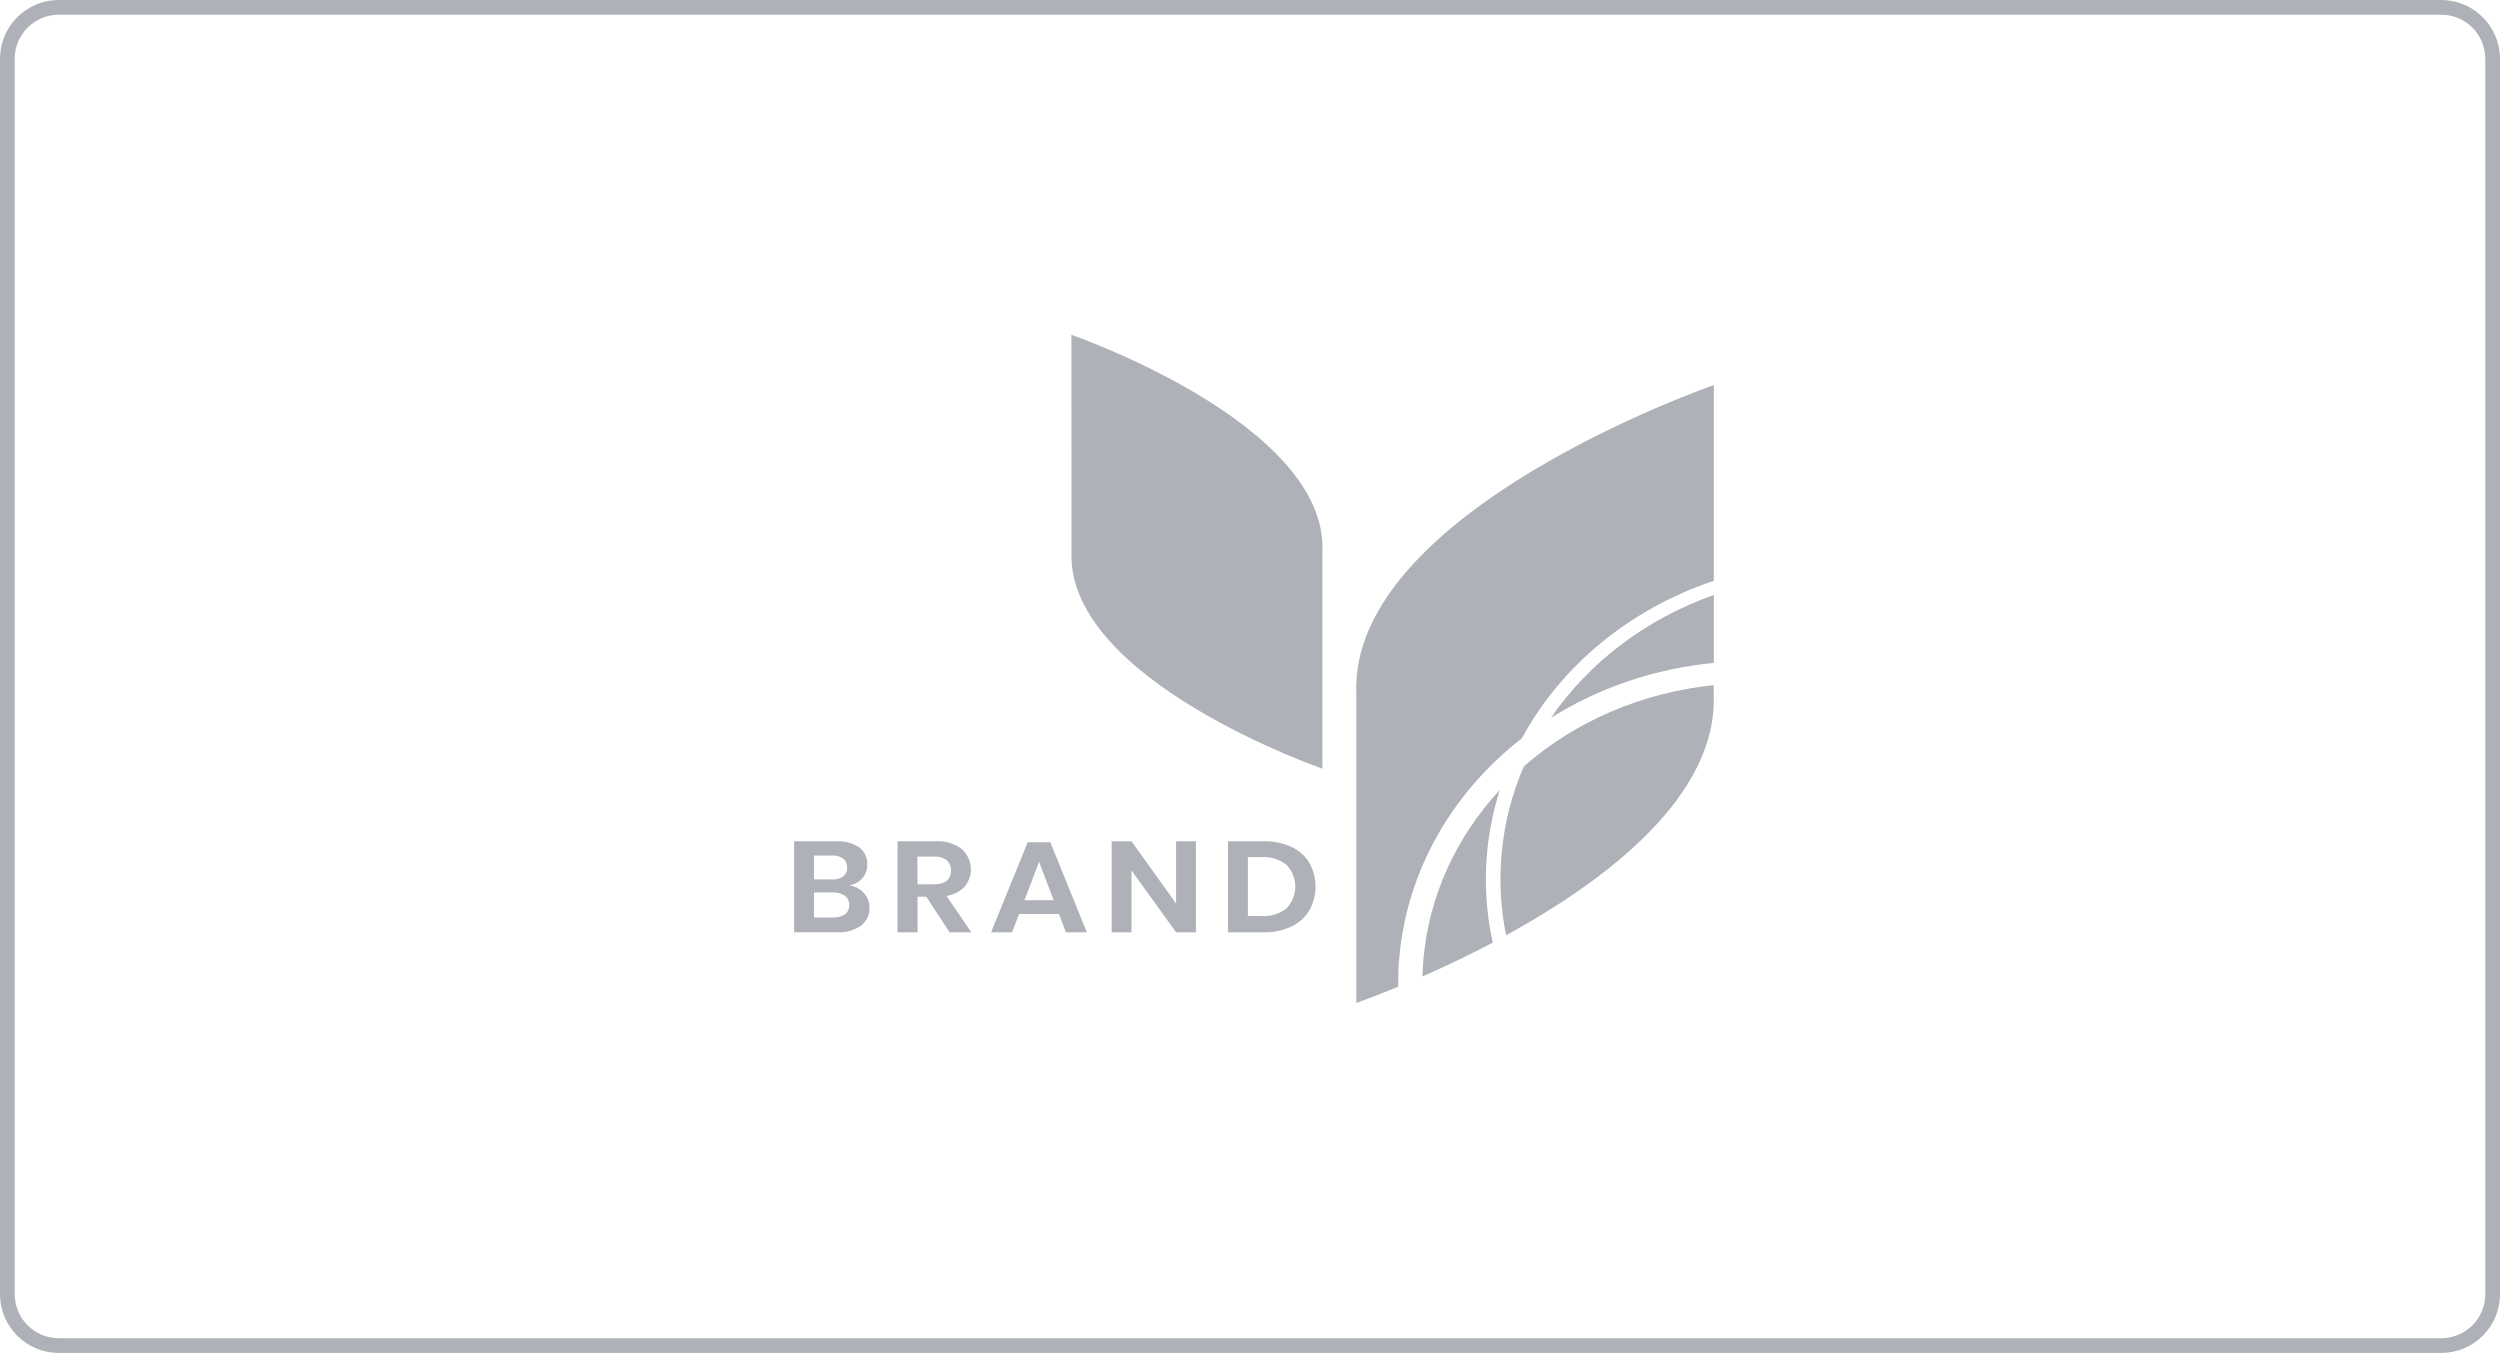
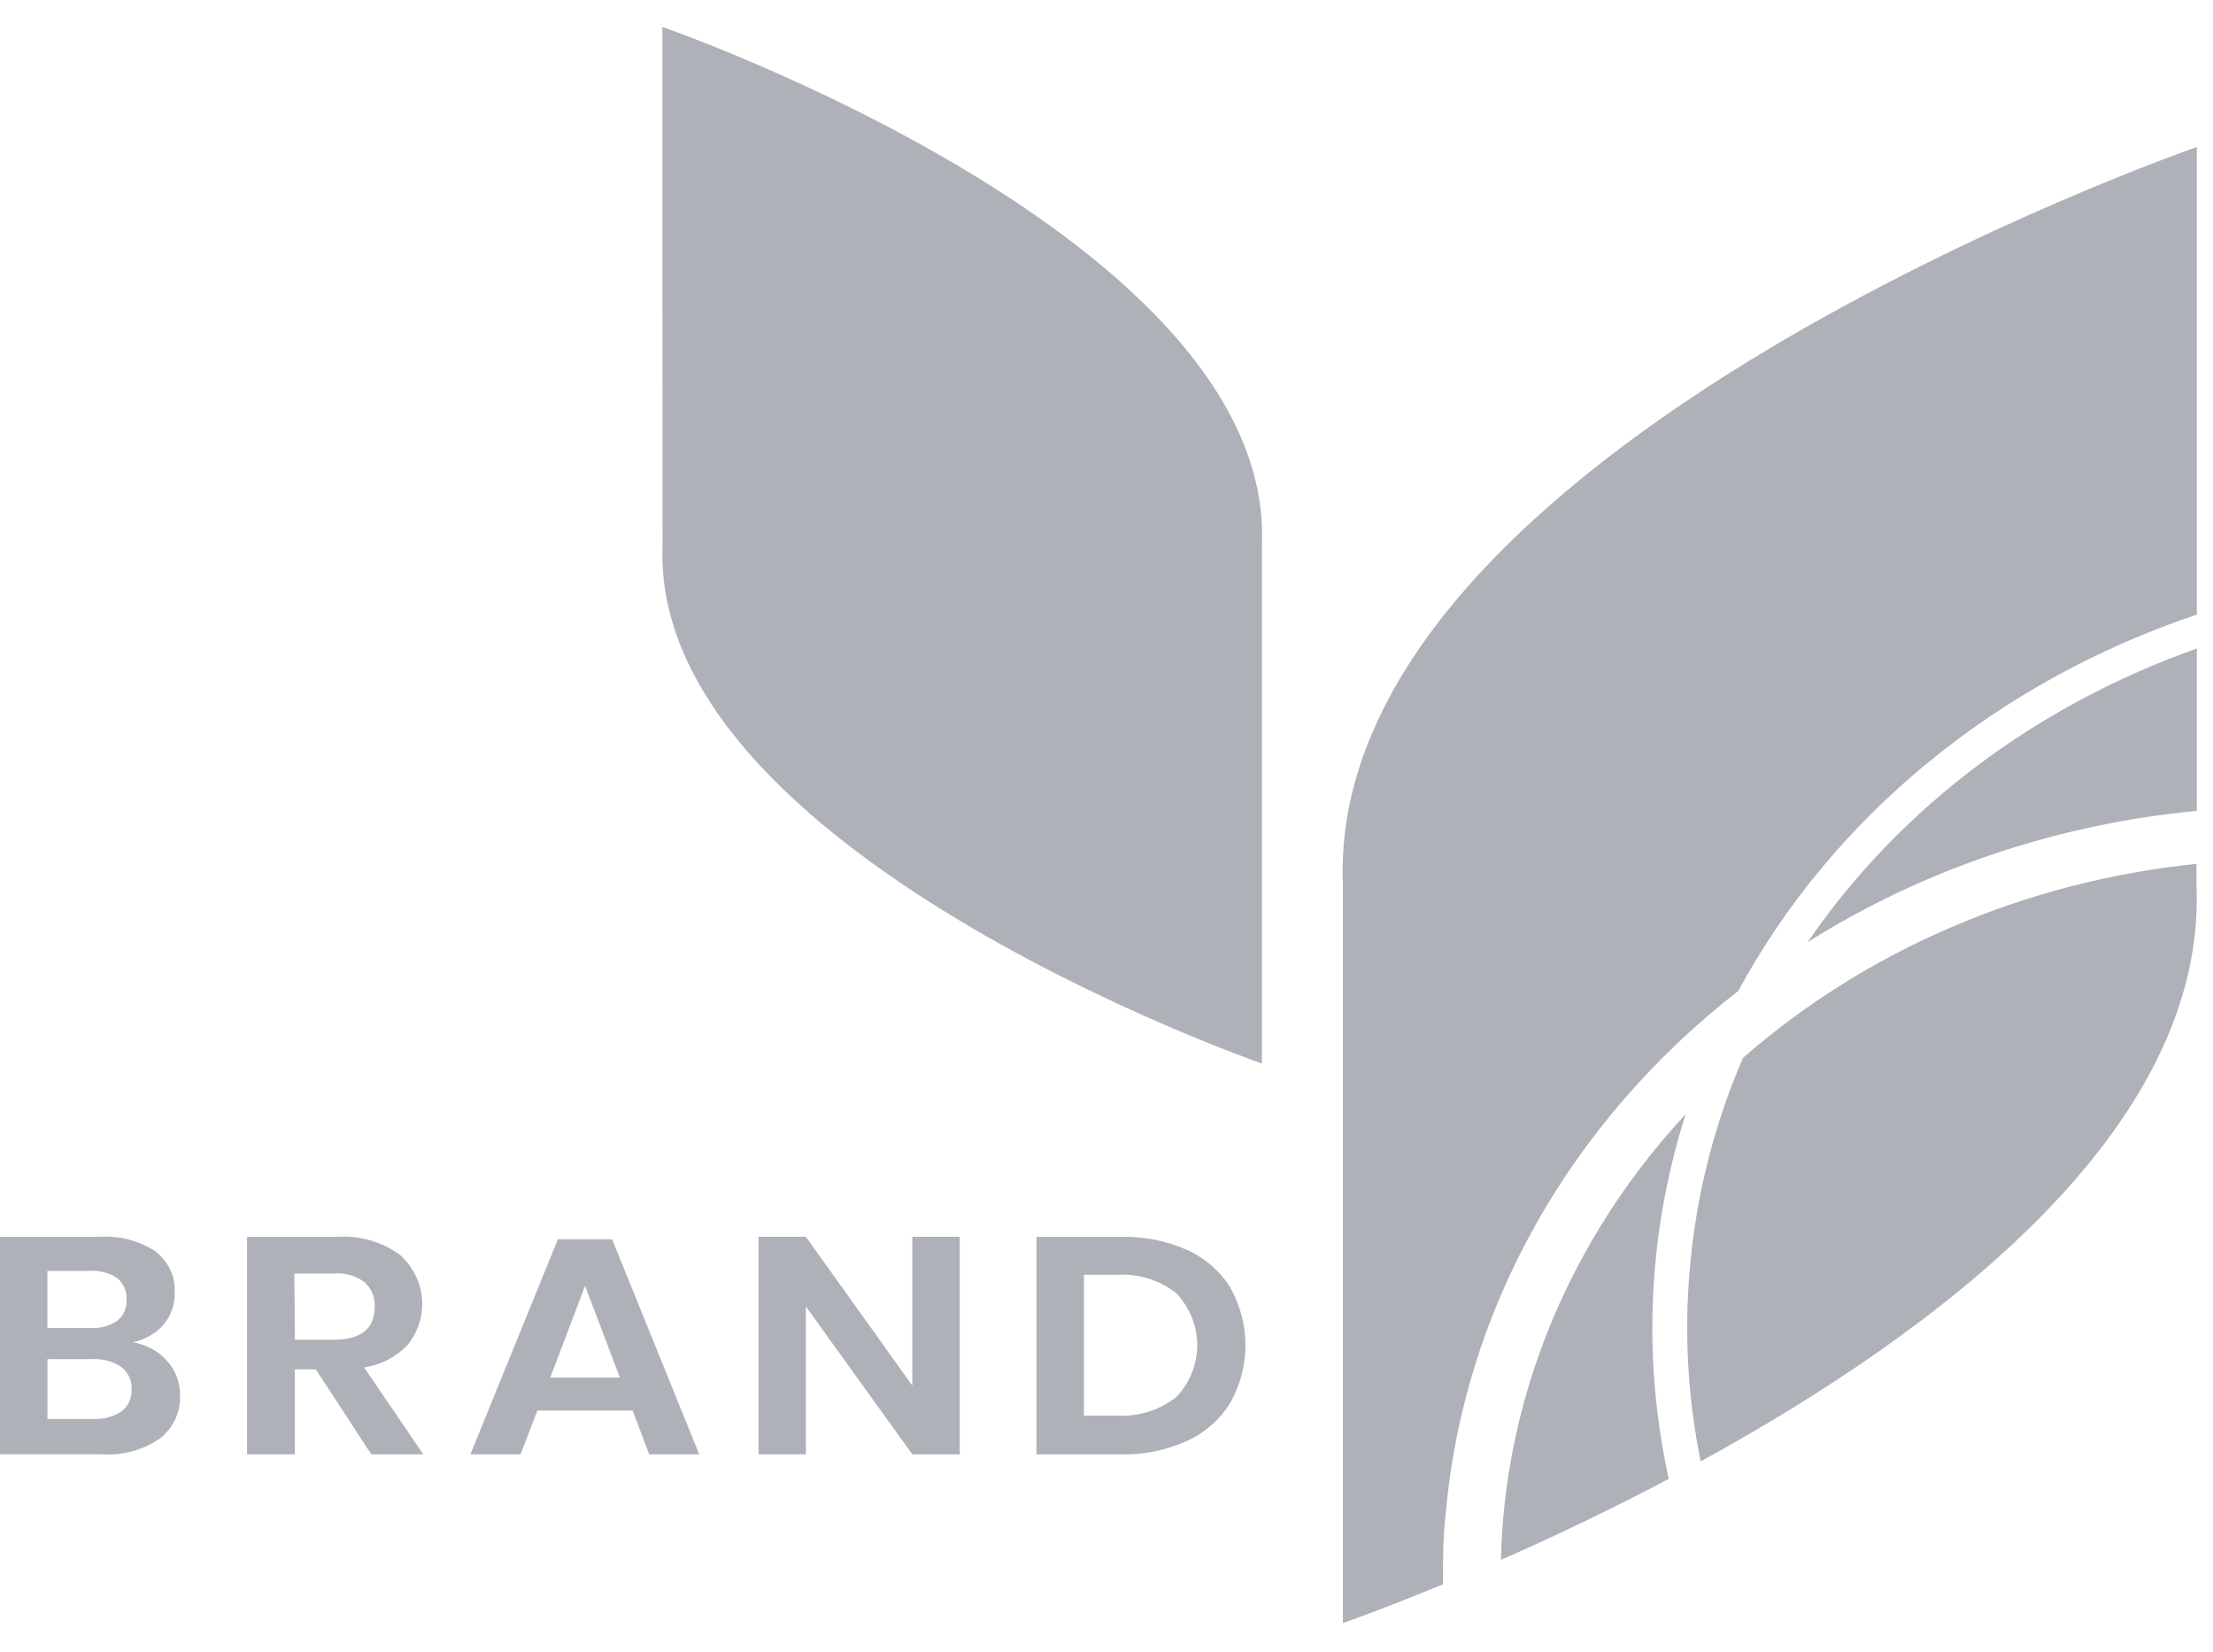
- <svg xmlns="http://www.w3.org/2000/svg" width="170" height="92" fill="none">
-   <rect width="169" height="91" x=".5" y=".5" stroke="#AFB1B8" rx="3.5" />
-   <path fill="#AFB1B8" d="M58.757 60.735c.244.276.373.622.367.977a1.43 1.43 0 0 1-.131.676 1.558 1.558 0 0 1-.438.558 2.627 2.627 0 0 1-1.651.45H54v-6.19h2.844a2.593 2.593 0 0 1 1.576.41c.184.142.33.32.425.52.096.202.139.42.127.64.016.34-.1.677-.33.946-.221.246-.526.416-.866.484.385.064.733.252.98.53Zm-3.406-.934h1.216c.276.018.55-.055.773-.206a.738.738 0 0 0 .207-.275.68.68 0 0 0 .054-.33.702.702 0 0 0-.055-.329.759.759 0 0 0-.203-.276 1.255 1.255 0 0 0-.796-.209H55.35v1.625Zm2.108 2.374a.777.777 0 0 0 .224-.284.712.712 0 0 0 .063-.345.722.722 0 0 0-.066-.35.788.788 0 0 0-.228-.285 1.338 1.338 0 0 0-.826-.224h-1.275v1.703h1.292c.29.015.578-.06.816-.215ZM64.57 63.397l-1.581-2.42h-.595v2.42h-1.361v-6.191h2.577a2.699 2.699 0 0 1 1.793.526c.36.336.578.779.613 1.248a1.86 1.86 0 0 1-.421 1.314 2.148 2.148 0 0 1-1.229.629l1.685 2.474h-1.48Zm-2.176-3.264h1.113c.773 0 1.16-.312 1.16-.937a.852.852 0 0 0-.063-.375.917.917 0 0 0-.221-.321 1.282 1.282 0 0 0-.876-.251h-1.126l.013 1.884ZM72.01 62.15h-2.712l-.479 1.247h-1.427l2.49-6.122h1.543l2.481 6.122H72.48l-.469-1.246Zm-.363-.937-.991-2.613-.991 2.613h1.982ZM81.322 63.397h-1.35l-3.03-4.21v4.21h-1.348v-6.192h1.348l3.03 4.235v-4.235h1.35v6.192ZM89.033 61.915c-.28.467-.705.848-1.223 1.092a4.288 4.288 0 0 1-1.9.39h-2.404v-6.191h2.405a4.376 4.376 0 0 1 1.9.38c.516.24.943.616 1.222 1.08.278.504.423 1.06.423 1.625 0 .564-.145 1.12-.423 1.624Zm-1.546-.148a2.16 2.16 0 0 0 .597-1.478c0-.542-.212-1.066-.597-1.477a2.488 2.488 0 0 0-1.692-.527h-.938v4.008h.938a2.49 2.49 0 0 0 1.692-.526ZM72.856 22.767s17.439 6.028 17.069 14.751v14.754s-17.426-6.03-17.063-14.754l-.006-14.751ZM105.46 48.818c3.294-2.075 7.103-3.36 11.08-3.738v-4.62c-4.582 1.618-8.469 4.55-11.08 8.358Z" />
-   <path fill="#AFB1B8" d="M103.482 50.21c2.695-4.97 7.368-8.805 13.058-10.717V26.185s-24.835 8.587-24.31 21.009V68.2s1.107-.384 2.848-1.104c0-.671 0-1.349.08-2.03.513-5.766 3.507-11.11 8.324-14.857Z" />
-   <path fill="#AFB1B8" d="M101.12 58.013c.13-1.457.421-2.898.869-4.301-3 3.235-4.816 7.25-5.193 11.479-.037.399-.057.798-.067 1.21a74.704 74.704 0 0 0 4.777-2.305c-.44-2.001-.57-4.049-.386-6.083ZM102.107 58.089a19.041 19.041 0 0 0 .308 5.508c6.785-3.718 14.409-9.462 14.115-16.403v-.605c-4.848.497-9.383 2.437-12.91 5.523a19.292 19.292 0 0 0-1.513 5.977Z" />
+ <svg xmlns="http://www.w3.org/2000/svg" width="63" height="47" fill="none">
+   <path fill="#AFB1B8" d="M4.757 38.735c.244.276.373.622.367.977a1.43 1.43 0 0 1-.131.676 1.559 1.559 0 0 1-.438.558 2.627 2.627 0 0 1-1.651.45H0v-6.19h2.844a2.593 2.593 0 0 1 1.576.41c.184.142.33.32.425.52.096.202.139.42.127.64.016.34-.1.677-.33.946-.221.246-.526.416-.866.484.385.064.733.252.98.53Zm-3.406-.934h1.216c.276.018.55-.055.773-.206a.737.737 0 0 0 .207-.275.679.679 0 0 0 .054-.33.7.7 0 0 0-.055-.329.759.759 0 0 0-.203-.276 1.255 1.255 0 0 0-.796-.209H1.35v1.625Zm2.108 2.374a.776.776 0 0 0 .224-.284.71.71 0 0 0 .063-.345.722.722 0 0 0-.066-.35.788.788 0 0 0-.228-.285 1.338 1.338 0 0 0-.826-.224H1.351v1.703h1.292c.29.015.578-.06.816-.215ZM10.57 41.397l-1.581-2.42h-.595v2.42H7.033v-6.191H9.61a2.699 2.699 0 0 1 1.793.526c.36.336.578.779.613 1.248a1.86 1.86 0 0 1-.421 1.314 2.148 2.148 0 0 1-1.229.629l1.685 2.474h-1.48Zm-2.176-3.264h1.113c.773 0 1.16-.312 1.16-.937a.852.852 0 0 0-.063-.375.917.917 0 0 0-.221-.321 1.282 1.282 0 0 0-.876-.251H8.381l.013 1.884ZM18.01 40.15h-2.712l-.479 1.247h-1.427l2.49-6.122h1.543l2.481 6.122H18.48l-.469-1.246Zm-.363-.937-.991-2.613-.991 2.613h1.982ZM27.322 41.397h-1.35l-3.03-4.21v4.21h-1.348v-6.192h1.348l3.03 4.235v-4.235h1.35v6.192ZM35.033 39.915c-.28.467-.705.848-1.223 1.092a4.288 4.288 0 0 1-1.9.39h-2.404v-6.191h2.405a4.376 4.376 0 0 1 1.9.38c.517.24.943.616 1.222 1.08.278.504.423 1.06.423 1.625 0 .564-.145 1.12-.423 1.624Zm-1.546-.148a2.16 2.16 0 0 0 .597-1.478c0-.542-.212-1.066-.597-1.477a2.488 2.488 0 0 0-1.692-.527h-.938v4.008h.938a2.49 2.49 0 0 0 1.692-.526ZM18.856.767s17.438 6.028 17.069 14.751v14.754s-17.426-6.03-17.063-14.754L18.856.767ZM51.46 26.818c3.294-2.075 7.103-3.36 11.08-3.738v-4.62c-4.582 1.618-8.47 4.55-11.08 8.358Z" />
+   <path fill="#AFB1B8" d="M49.482 28.21c2.695-4.97 7.368-8.805 13.058-10.717V4.185s-24.835 8.587-24.31 21.009V46.2s1.107-.384 2.848-1.104c0-.671 0-1.349.08-2.03.513-5.766 3.507-11.11 8.324-14.857Z" />
+   <path fill="#AFB1B8" d="M47.12 36.013c.13-1.457.421-2.898.869-4.301-3 3.235-4.816 7.25-5.193 11.479-.037.399-.057.798-.066 1.21a74.756 74.756 0 0 0 4.776-2.305c-.44-2.001-.57-4.049-.386-6.083ZM48.108 36.089a19.051 19.051 0 0 0 .307 5.508c6.785-3.718 14.41-9.462 14.115-16.403v-.605c-4.848.497-9.383 2.437-12.91 5.523a19.259 19.259 0 0 0-1.512 5.977Z" />
</svg>
